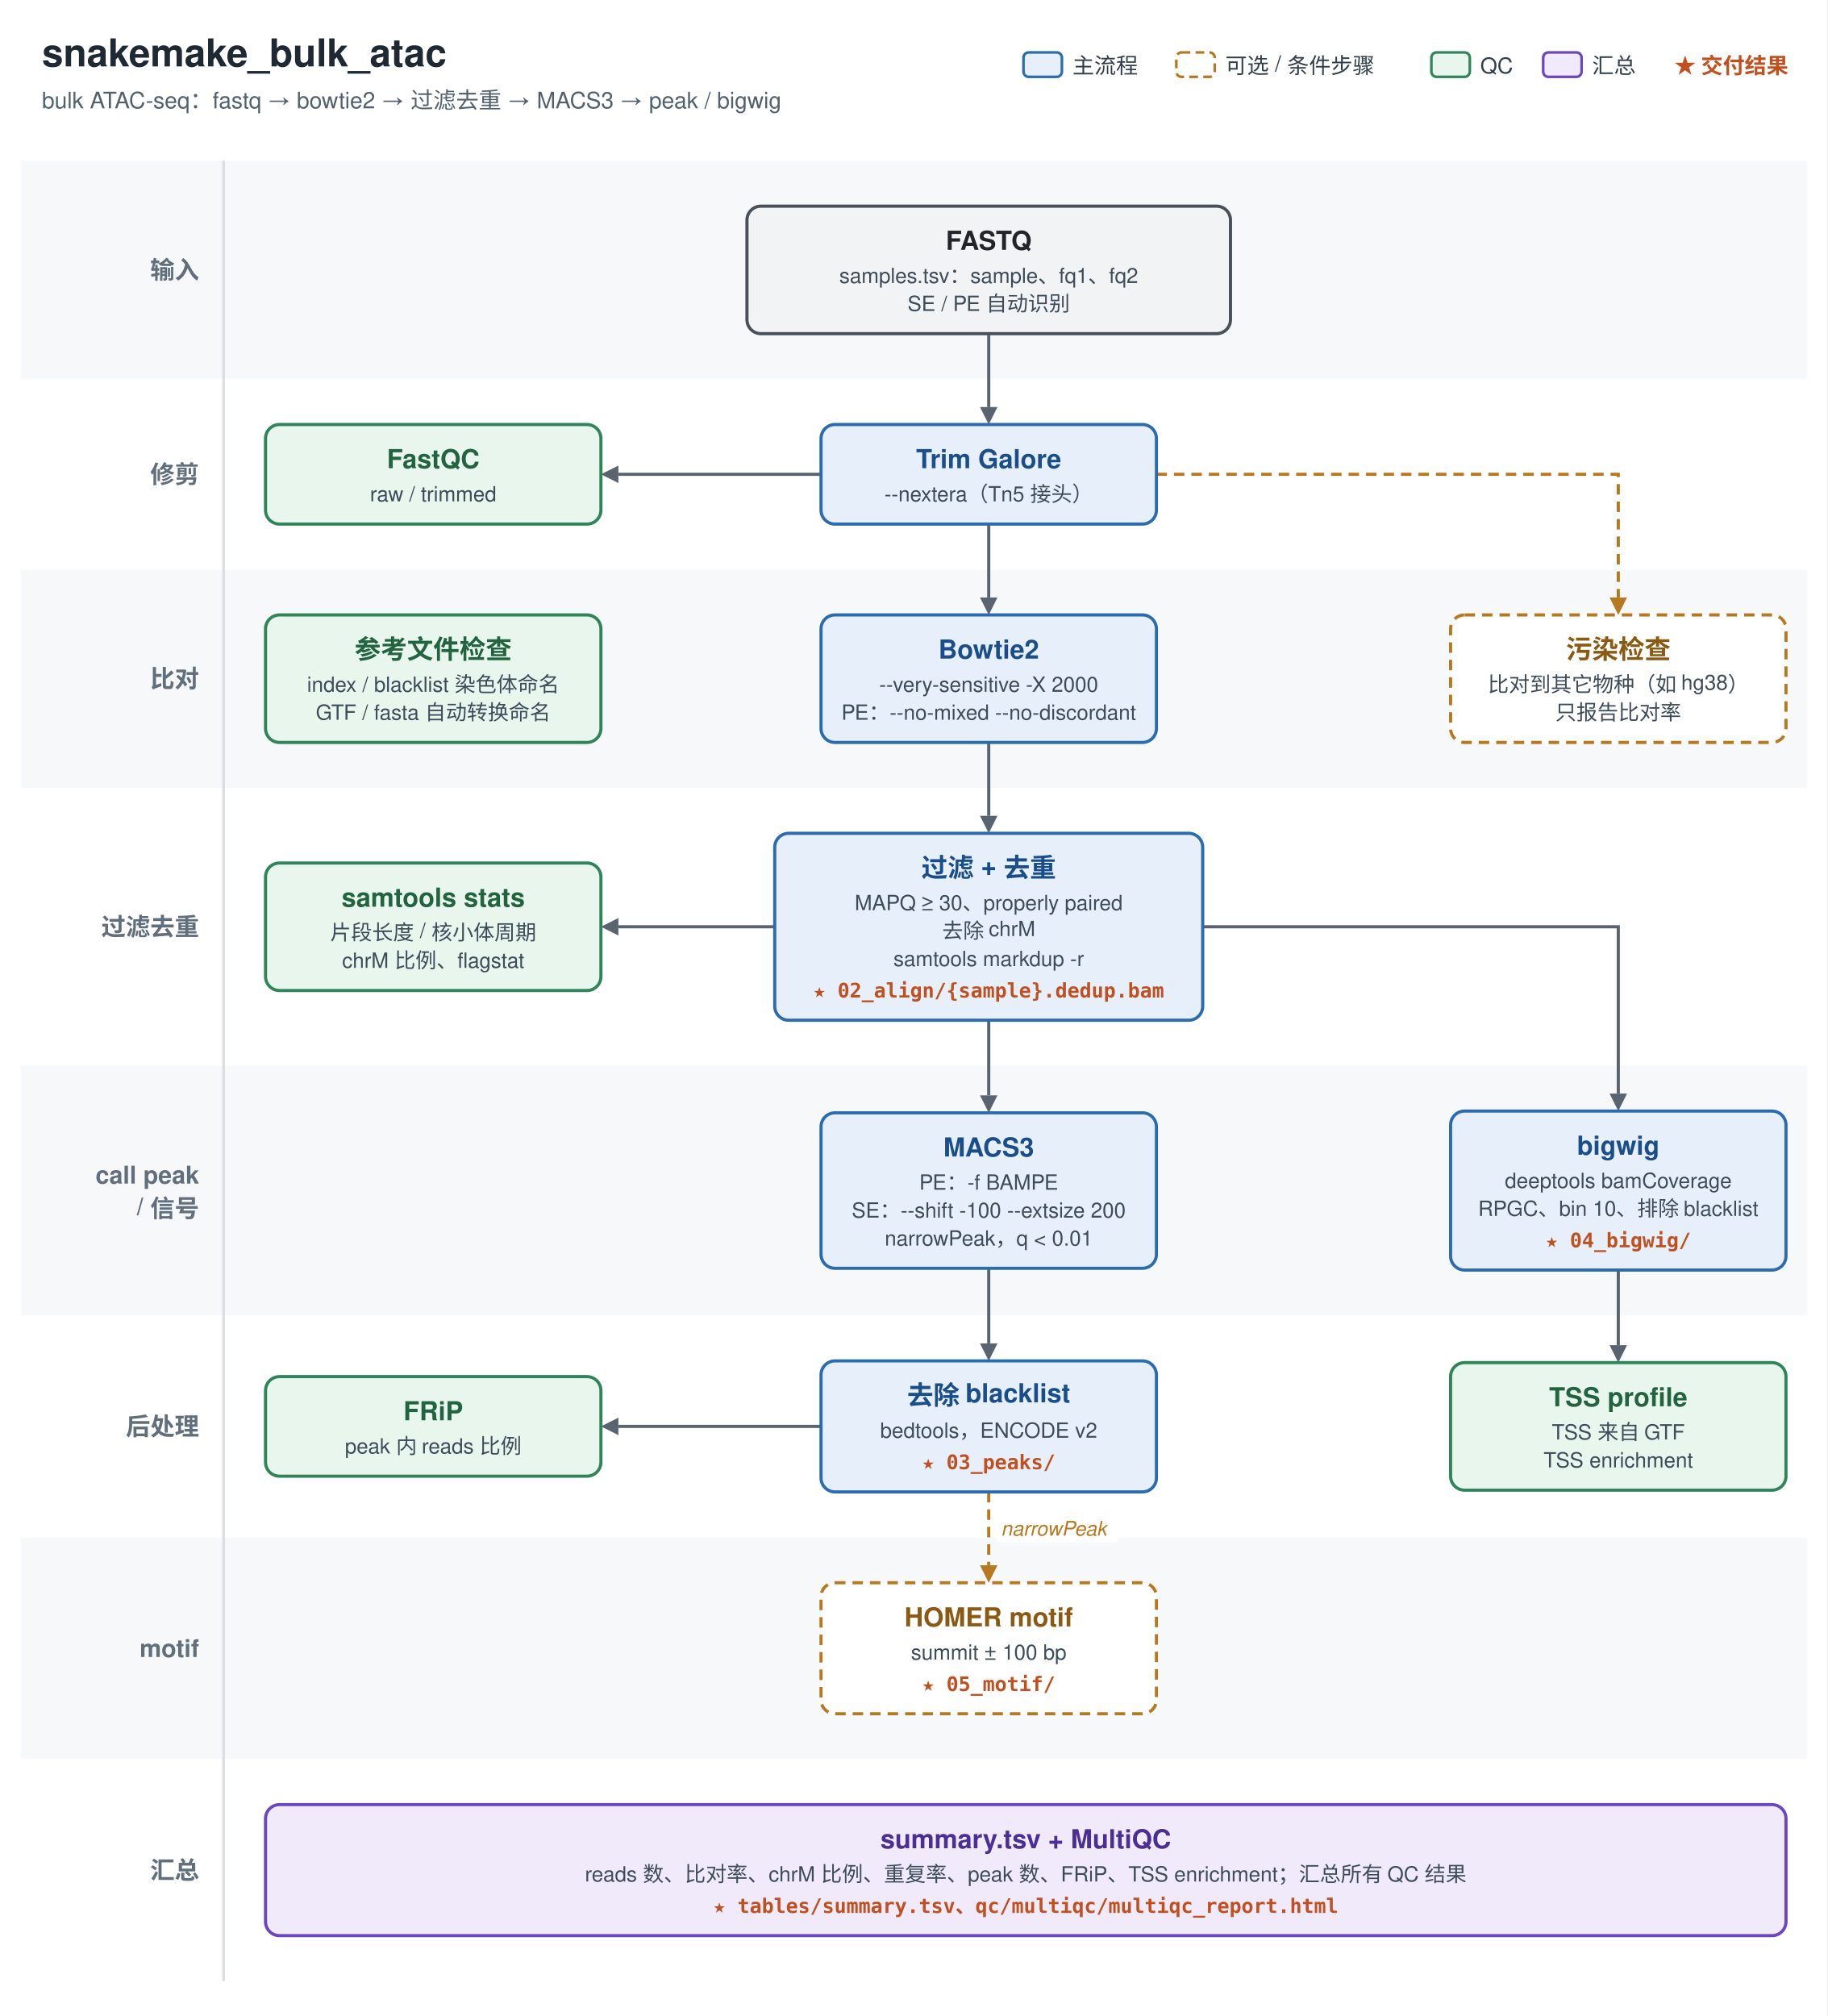
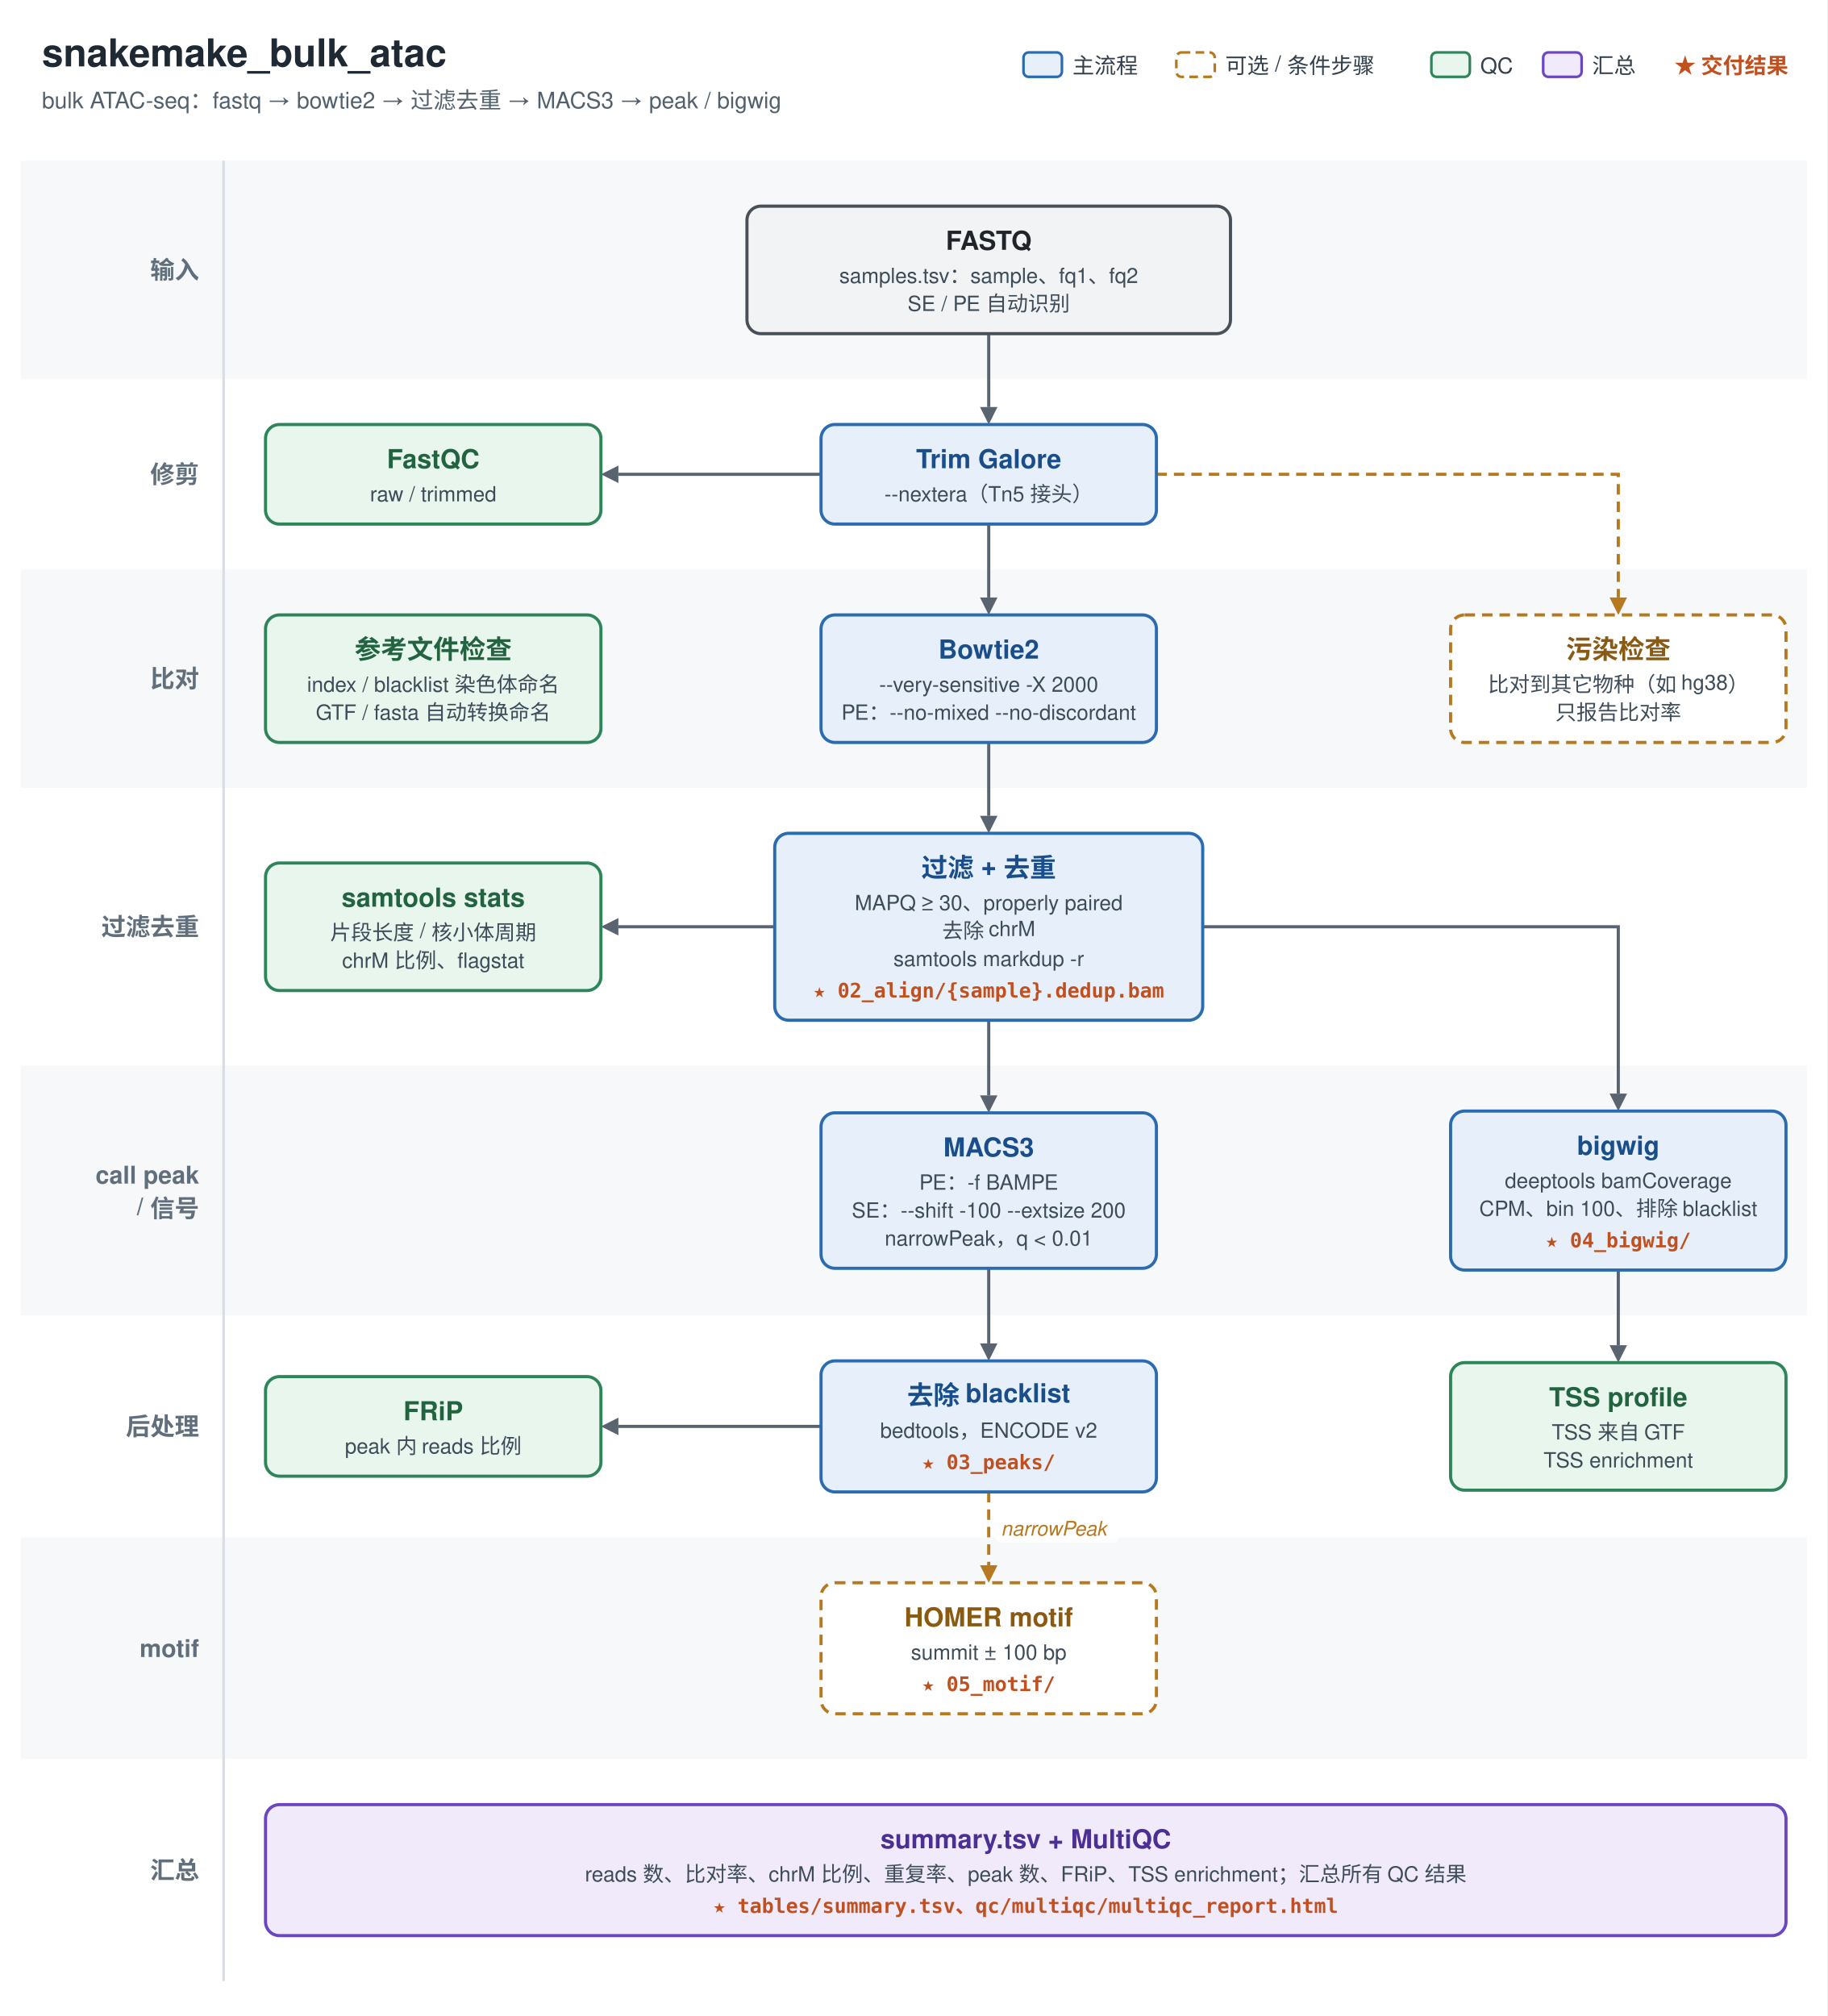
<svg xmlns="http://www.w3.org/2000/svg" width="1046" height="1154" viewBox="0 0 1046 1154" font-family="Helvetica, Arial, 'PingFang SC', 'Microsoft YaHei', 'Noto Sans CJK SC', 'WenQuanYi Micro Hei', sans-serif">
  <rect width="100%" height="100%" fill="#FFFFFF" />
  <text x="24" y="38" font-size="22" font-weight="700" fill="#1F2933">snakemake_bulk_atac</text>
  <text x="24" y="62" font-size="13" fill="#52606D">bulk ATAC-seq：fastq → bowtie2 → 过滤去重 → MACS3 → peak / bigwig</text>
  <rect x="585.9" y="30" width="22" height="14" rx="3" fill="#E7F0FA" stroke="#2B6CB0" stroke-width="1.5" />
  <text x="613.9" y="42" font-size="12.5" fill="#323F4B">主流程</text>
  <rect x="673.4" y="30" width="22" height="14" rx="3" fill="#FFFFFF" stroke="#B7791F" stroke-width="1.5" stroke-dasharray="5 3" />
  <text x="701.4" y="42" font-size="12.5" fill="#323F4B">可选 / 条件步骤</text>
  <rect x="819.4" y="30" width="22" height="14" rx="3" fill="#E8F6EE" stroke="#2F855A" stroke-width="1.5" />
  <text x="847.4" y="42" font-size="12.5" fill="#323F4B">QC</text>
  <rect x="883.4" y="30" width="22" height="14" rx="3" fill="#F1EAFB" stroke="#6B46C1" stroke-width="1.5" />
  <text x="911.4" y="42" font-size="12.5" fill="#323F4B">汇总</text>
  <text x="958.4" y="42" font-size="12.5" fill="#C0501F" font-weight="700">★ 交付结果</text>
  <rect x="12" y="92" width="1022.4" height="125" fill="#F7F8FA" />
  <text x="114" y="159.5" text-anchor="end" font-size="14" font-weight="700" fill="#616E7C">输入</text>
  <rect x="12" y="217" width="1022.4" height="109" fill="#FFFFFF" />
  <text x="114" y="276.5" text-anchor="end" font-size="14" font-weight="700" fill="#616E7C">修剪</text>
  <rect x="12" y="326" width="1022.4" height="125" fill="#F7F8FA" />
  <text x="114" y="393.5" text-anchor="end" font-size="14" font-weight="700" fill="#616E7C">比对</text>
  <rect x="12" y="451" width="1022.4" height="159" fill="#FFFFFF" />
  <text x="114" y="535.5" text-anchor="end" font-size="14" font-weight="700" fill="#616E7C">过滤去重</text>
  <rect x="12" y="610" width="1022.4" height="143" fill="#F7F8FA" />
  <text x="114" y="677.5" text-anchor="end" font-size="14" font-weight="700" fill="#616E7C">call peak</text>
  <text x="114" y="695.5" text-anchor="end" font-size="14" font-weight="700" fill="#616E7C">/ 信号</text>
  <rect x="12" y="753" width="1022.4" height="127" fill="#FFFFFF" />
  <text x="114" y="821.5" text-anchor="end" font-size="14" font-weight="700" fill="#616E7C">后处理</text>
  <rect x="12" y="880" width="1022.4" height="127" fill="#F7F8FA" />
  <text x="114" y="948.5" text-anchor="end" font-size="14" font-weight="700" fill="#616E7C">motif</text>
  <rect x="12" y="1007" width="1022.4" height="127" fill="#FFFFFF" />
  <text x="114" y="1075.5" text-anchor="end" font-size="14" font-weight="700" fill="#616E7C">汇总</text>
  <line x1="128" y1="92" x2="128" y2="1134" stroke="#D9DEE4" stroke-width="1.5" />
  <path d="M566.0,191.0 L566.0,233.0" fill="none" stroke="#5A6470" stroke-width="1.8" />
  <polygon points="566.0,243.0 561.0,233.0 571.0,233.0" fill="#5A6470" />
  <path d="M470.0,271.5 L354.0,271.5" fill="none" stroke="#5A6470" stroke-width="1.8" />
  <polygon points="344.0,271.5 354.0,266.5 354.0,276.5" fill="#5A6470" />
  <path d="M566.0,300.0 L566.0,342.0" fill="none" stroke="#5A6470" stroke-width="1.8" />
  <polygon points="566.0,352.0 561.0,342.0 571.0,342.0" fill="#5A6470" />
  <path d="M662.0,271.5 L926.4,271.5 L926.4,342.0" fill="none" stroke="#B7791F" stroke-width="1.8" stroke-dasharray="6 4" />
  <polygon points="926.4,352.0 921.4,342.0 931.4,342.0" fill="#B7791F" />
  <path d="M566.0,425.0 L566.0,467.0" fill="none" stroke="#5A6470" stroke-width="1.8" />
  <polygon points="566.0,477.0 561.0,467.0 571.0,467.0" fill="#5A6470" />
  <path d="M443.5,530.5 L354.0,530.5" fill="none" stroke="#5A6470" stroke-width="1.8" />
  <polygon points="344.0,530.5 354.0,525.5 354.0,535.5" fill="#5A6470" />
  <path d="M566.0,584.0 L566.0,627.0" fill="none" stroke="#5A6470" stroke-width="1.8" />
  <polygon points="566.0,637.0 561.0,627.0 571.0,627.0" fill="#5A6470" />
  <path d="M688.5,530.5 L926.4,530.5 L926.4,626.0" fill="none" stroke="#5A6470" stroke-width="1.8" />
  <polygon points="926.4,636.0 921.4,626.0 931.4,626.0" fill="#5A6470" />
  <path d="M566.0,726.0 L566.0,769.0" fill="none" stroke="#5A6470" stroke-width="1.8" />
  <polygon points="566.0,779.0 561.0,769.0 571.0,769.0" fill="#5A6470" />
  <path d="M470.0,816.5 L354.0,816.5" fill="none" stroke="#5A6470" stroke-width="1.8" />
  <polygon points="344.0,816.5 354.0,811.5 354.0,821.5" fill="#5A6470" />
  <path d="M926.4,727.0 L926.4,770.0" fill="none" stroke="#5A6470" stroke-width="1.8" />
  <polygon points="926.4,780.0 921.4,770.0 931.4,770.0" fill="#5A6470" />
  <path d="M566.0,854.0 L566.0,896.0" fill="none" stroke="#B7791F" stroke-width="1.8" stroke-dasharray="6 4" />
  <polygon points="566.0,906.0 561.0,896.0 571.0,896.0" fill="#B7791F" />
  <rect x="570.0" y="867.0" width="70.4" height="16" rx="3" fill="#FFFFFF" opacity="0.92" />
  <text x="573.0" y="879.0" text-anchor="start" font-size="11.5" font-style="italic" fill="#B7791F">narrowPeak</text>
  <rect x="427.6" y="118.0" width="276.8" height="73.0" rx="8" fill="#F1F3F5" stroke="#495057" stroke-width="1.8" />
  <text x="566.0" y="143.0" text-anchor="middle" font-size="15" font-weight="700" fill="#212529">FASTQ</text>
  <text x="566.0" y="162.0" text-anchor="middle" font-size="12" fill="#3E4C59">samples.tsv：sample、fq1、fq2</text>
  <text x="566.0" y="178.0" text-anchor="middle" font-size="12" fill="#3E4C59">SE / PE 自动识别</text>
  <rect x="152.0" y="243.0" width="192.0" height="57.0" rx="8" fill="#E8F6EE" stroke="#2F855A" stroke-width="1.8" />
  <text x="248.0" y="268.0" text-anchor="middle" font-size="15" font-weight="700" fill="#22643F">FastQC</text>
  <text x="248.0" y="287.0" text-anchor="middle" font-size="12" fill="#3E4C59">raw / trimmed</text>
  <rect x="470.0" y="243.0" width="192.0" height="57.0" rx="8" fill="#E7F0FA" stroke="#2B6CB0" stroke-width="1.8" />
  <text x="566.0" y="268.0" text-anchor="middle" font-size="15" font-weight="700" fill="#1A4E8A">Trim Galore</text>
  <text x="566.0" y="287.0" text-anchor="middle" font-size="12" fill="#3E4C59">--nextera（Tn5 接头）</text>
  <rect x="152.0" y="352.0" width="192.0" height="73.0" rx="8" fill="#E8F6EE" stroke="#2F855A" stroke-width="1.8" />
  <text x="248.0" y="377.0" text-anchor="middle" font-size="15" font-weight="700" fill="#22643F">参考文件检查</text>
  <text x="248.0" y="396.0" text-anchor="middle" font-size="12" fill="#3E4C59">index / blacklist 染色体命名</text>
  <text x="248.0" y="412.0" text-anchor="middle" font-size="12" fill="#3E4C59">GTF / fasta 自动转换命名</text>
  <rect x="470.0" y="352.0" width="192.0" height="73.0" rx="8" fill="#E7F0FA" stroke="#2B6CB0" stroke-width="1.8" />
  <text x="566.0" y="377.0" text-anchor="middle" font-size="15" font-weight="700" fill="#1A4E8A">Bowtie2</text>
  <text x="566.0" y="396.0" text-anchor="middle" font-size="12" fill="#3E4C59">--very-sensitive -X 2000</text>
  <text x="566.0" y="412.0" text-anchor="middle" font-size="12" fill="#3E4C59">PE：--no-mixed --no-discordant</text>
  <rect x="830.4" y="352.0" width="192.0" height="73.0" rx="8" fill="#FFFFFF" stroke="#B7791F" stroke-width="1.8" stroke-dasharray="6 4" />
  <text x="926.4" y="377.0" text-anchor="middle" font-size="15" font-weight="700" fill="#8A5A12">污染检查</text>
  <text x="926.4" y="396.0" text-anchor="middle" font-size="12" fill="#3E4C59">比对到其它物种（如 hg38）</text>
  <text x="926.4" y="412.0" text-anchor="middle" font-size="12" fill="#3E4C59">只报告比对率</text>
  <rect x="152.0" y="494.0" width="192.0" height="73.0" rx="8" fill="#E8F6EE" stroke="#2F855A" stroke-width="1.8" />
  <text x="248.0" y="519.0" text-anchor="middle" font-size="15" font-weight="700" fill="#22643F">samtools stats</text>
  <text x="248.0" y="538.0" text-anchor="middle" font-size="12" fill="#3E4C59">片段长度 / 核小体周期</text>
  <text x="248.0" y="554.0" text-anchor="middle" font-size="12" fill="#3E4C59">chrM 比例、flagstat</text>
  <rect x="443.5" y="477.0" width="245.0" height="107.0" rx="8" fill="#E7F0FA" stroke="#2B6CB0" stroke-width="1.8" />
  <text x="566.0" y="502.0" text-anchor="middle" font-size="15" font-weight="700" fill="#1A4E8A">过滤 + 去重</text>
  <text x="566.0" y="521.0" text-anchor="middle" font-size="12" fill="#3E4C59">MAPQ ≥ 30、properly paired</text>
  <text x="566.0" y="537.0" text-anchor="middle" font-size="12" fill="#3E4C59">去除 chrM</text>
  <text x="566.0" y="553.0" text-anchor="middle" font-size="12" fill="#3E4C59">samtools markdup -r</text>
  <text x="566.0" y="571.0" text-anchor="middle" font-size="11.5" font-weight="700" font-family="Menlo, Consolas, 'DejaVu Sans Mono', monospace" fill="#C0501F">★ 02_align/{sample}.dedup.bam</text>
  <rect x="470.0" y="637.0" width="192.0" height="89.0" rx="8" fill="#E7F0FA" stroke="#2B6CB0" stroke-width="1.8" />
  <text x="566.0" y="662.0" text-anchor="middle" font-size="15" font-weight="700" fill="#1A4E8A">MACS3</text>
  <text x="566.0" y="681.0" text-anchor="middle" font-size="12" fill="#3E4C59">PE：-f BAMPE</text>
  <text x="566.0" y="697.0" text-anchor="middle" font-size="12" fill="#3E4C59">SE：--shift -100 --extsize 200</text>
  <text x="566.0" y="713.0" text-anchor="middle" font-size="12" fill="#3E4C59">narrowPeak，q &lt; 0.01</text>
  <rect x="830.4" y="636.0" width="192.0" height="91.0" rx="8" fill="#E7F0FA" stroke="#2B6CB0" stroke-width="1.8" />
  <text x="926.4" y="661.0" text-anchor="middle" font-size="15" font-weight="700" fill="#1A4E8A">bigwig</text>
  <text x="926.4" y="680.0" text-anchor="middle" font-size="12" fill="#3E4C59">deeptools bamCoverage</text>
-   <text x="926.4" y="696.0" text-anchor="middle" font-size="12" fill="#3E4C59">RPGC、bin 10、排除 blacklist</text>
+   <text x="926.4" y="696.0" text-anchor="middle" font-size="12" fill="#3E4C59">CPM、bin 100、排除 blacklist</text>
  <text x="926.4" y="714.0" text-anchor="middle" font-size="11.5" font-weight="700" font-family="Menlo, Consolas, 'DejaVu Sans Mono', monospace" fill="#C0501F">★ 04_bigwig/</text>
  <rect x="152.0" y="788.0" width="192.0" height="57.0" rx="8" fill="#E8F6EE" stroke="#2F855A" stroke-width="1.8" />
  <text x="248.0" y="813.0" text-anchor="middle" font-size="15" font-weight="700" fill="#22643F">FRiP</text>
  <text x="248.0" y="832.0" text-anchor="middle" font-size="12" fill="#3E4C59">peak 内 reads 比例</text>
  <rect x="470.0" y="779.0" width="192.0" height="75.0" rx="8" fill="#E7F0FA" stroke="#2B6CB0" stroke-width="1.8" />
  <text x="566.0" y="804.0" text-anchor="middle" font-size="15" font-weight="700" fill="#1A4E8A">去除 blacklist</text>
  <text x="566.0" y="823.0" text-anchor="middle" font-size="12" fill="#3E4C59">bedtools，ENCODE v2</text>
  <text x="566.0" y="841.0" text-anchor="middle" font-size="11.5" font-weight="700" font-family="Menlo, Consolas, 'DejaVu Sans Mono', monospace" fill="#C0501F">★ 03_peaks/</text>
  <rect x="830.4" y="780.0" width="192.0" height="73.0" rx="8" fill="#E8F6EE" stroke="#2F855A" stroke-width="1.8" />
  <text x="926.4" y="805.0" text-anchor="middle" font-size="15" font-weight="700" fill="#22643F">TSS profile</text>
  <text x="926.4" y="824.0" text-anchor="middle" font-size="12" fill="#3E4C59">TSS 来自 GTF</text>
  <text x="926.4" y="840.0" text-anchor="middle" font-size="12" fill="#3E4C59">TSS enrichment</text>
  <rect x="470.0" y="906.0" width="192.0" height="75.0" rx="8" fill="#FFFFFF" stroke="#B7791F" stroke-width="1.8" stroke-dasharray="6 4" />
  <text x="566.0" y="931.0" text-anchor="middle" font-size="15" font-weight="700" fill="#8A5A12">HOMER motif</text>
  <text x="566.0" y="950.0" text-anchor="middle" font-size="12" fill="#3E4C59">summit ± 100 bp</text>
  <text x="566.0" y="968.0" text-anchor="middle" font-size="11.5" font-weight="700" font-family="Menlo, Consolas, 'DejaVu Sans Mono', monospace" fill="#C0501F">★ 05_motif/</text>
  <rect x="152.0" y="1033.0" width="870.4" height="75.0" rx="8" fill="#F1EAFB" stroke="#6B46C1" stroke-width="1.8" />
  <text x="587.2" y="1058.0" text-anchor="middle" font-size="15" font-weight="700" fill="#4C2F94">summary.tsv + MultiQC</text>
  <text x="587.2" y="1077.0" text-anchor="middle" font-size="12" fill="#3E4C59">reads 数、比对率、chrM 比例、重复率、peak 数、FRiP、TSS enrichment；汇总所有 QC 结果</text>
  <text x="587.2" y="1095.0" text-anchor="middle" font-size="11.5" font-weight="700" font-family="Menlo, Consolas, 'DejaVu Sans Mono', monospace" fill="#C0501F">★ tables/summary.tsv、qc/multiqc/multiqc_report.html</text>
</svg>
